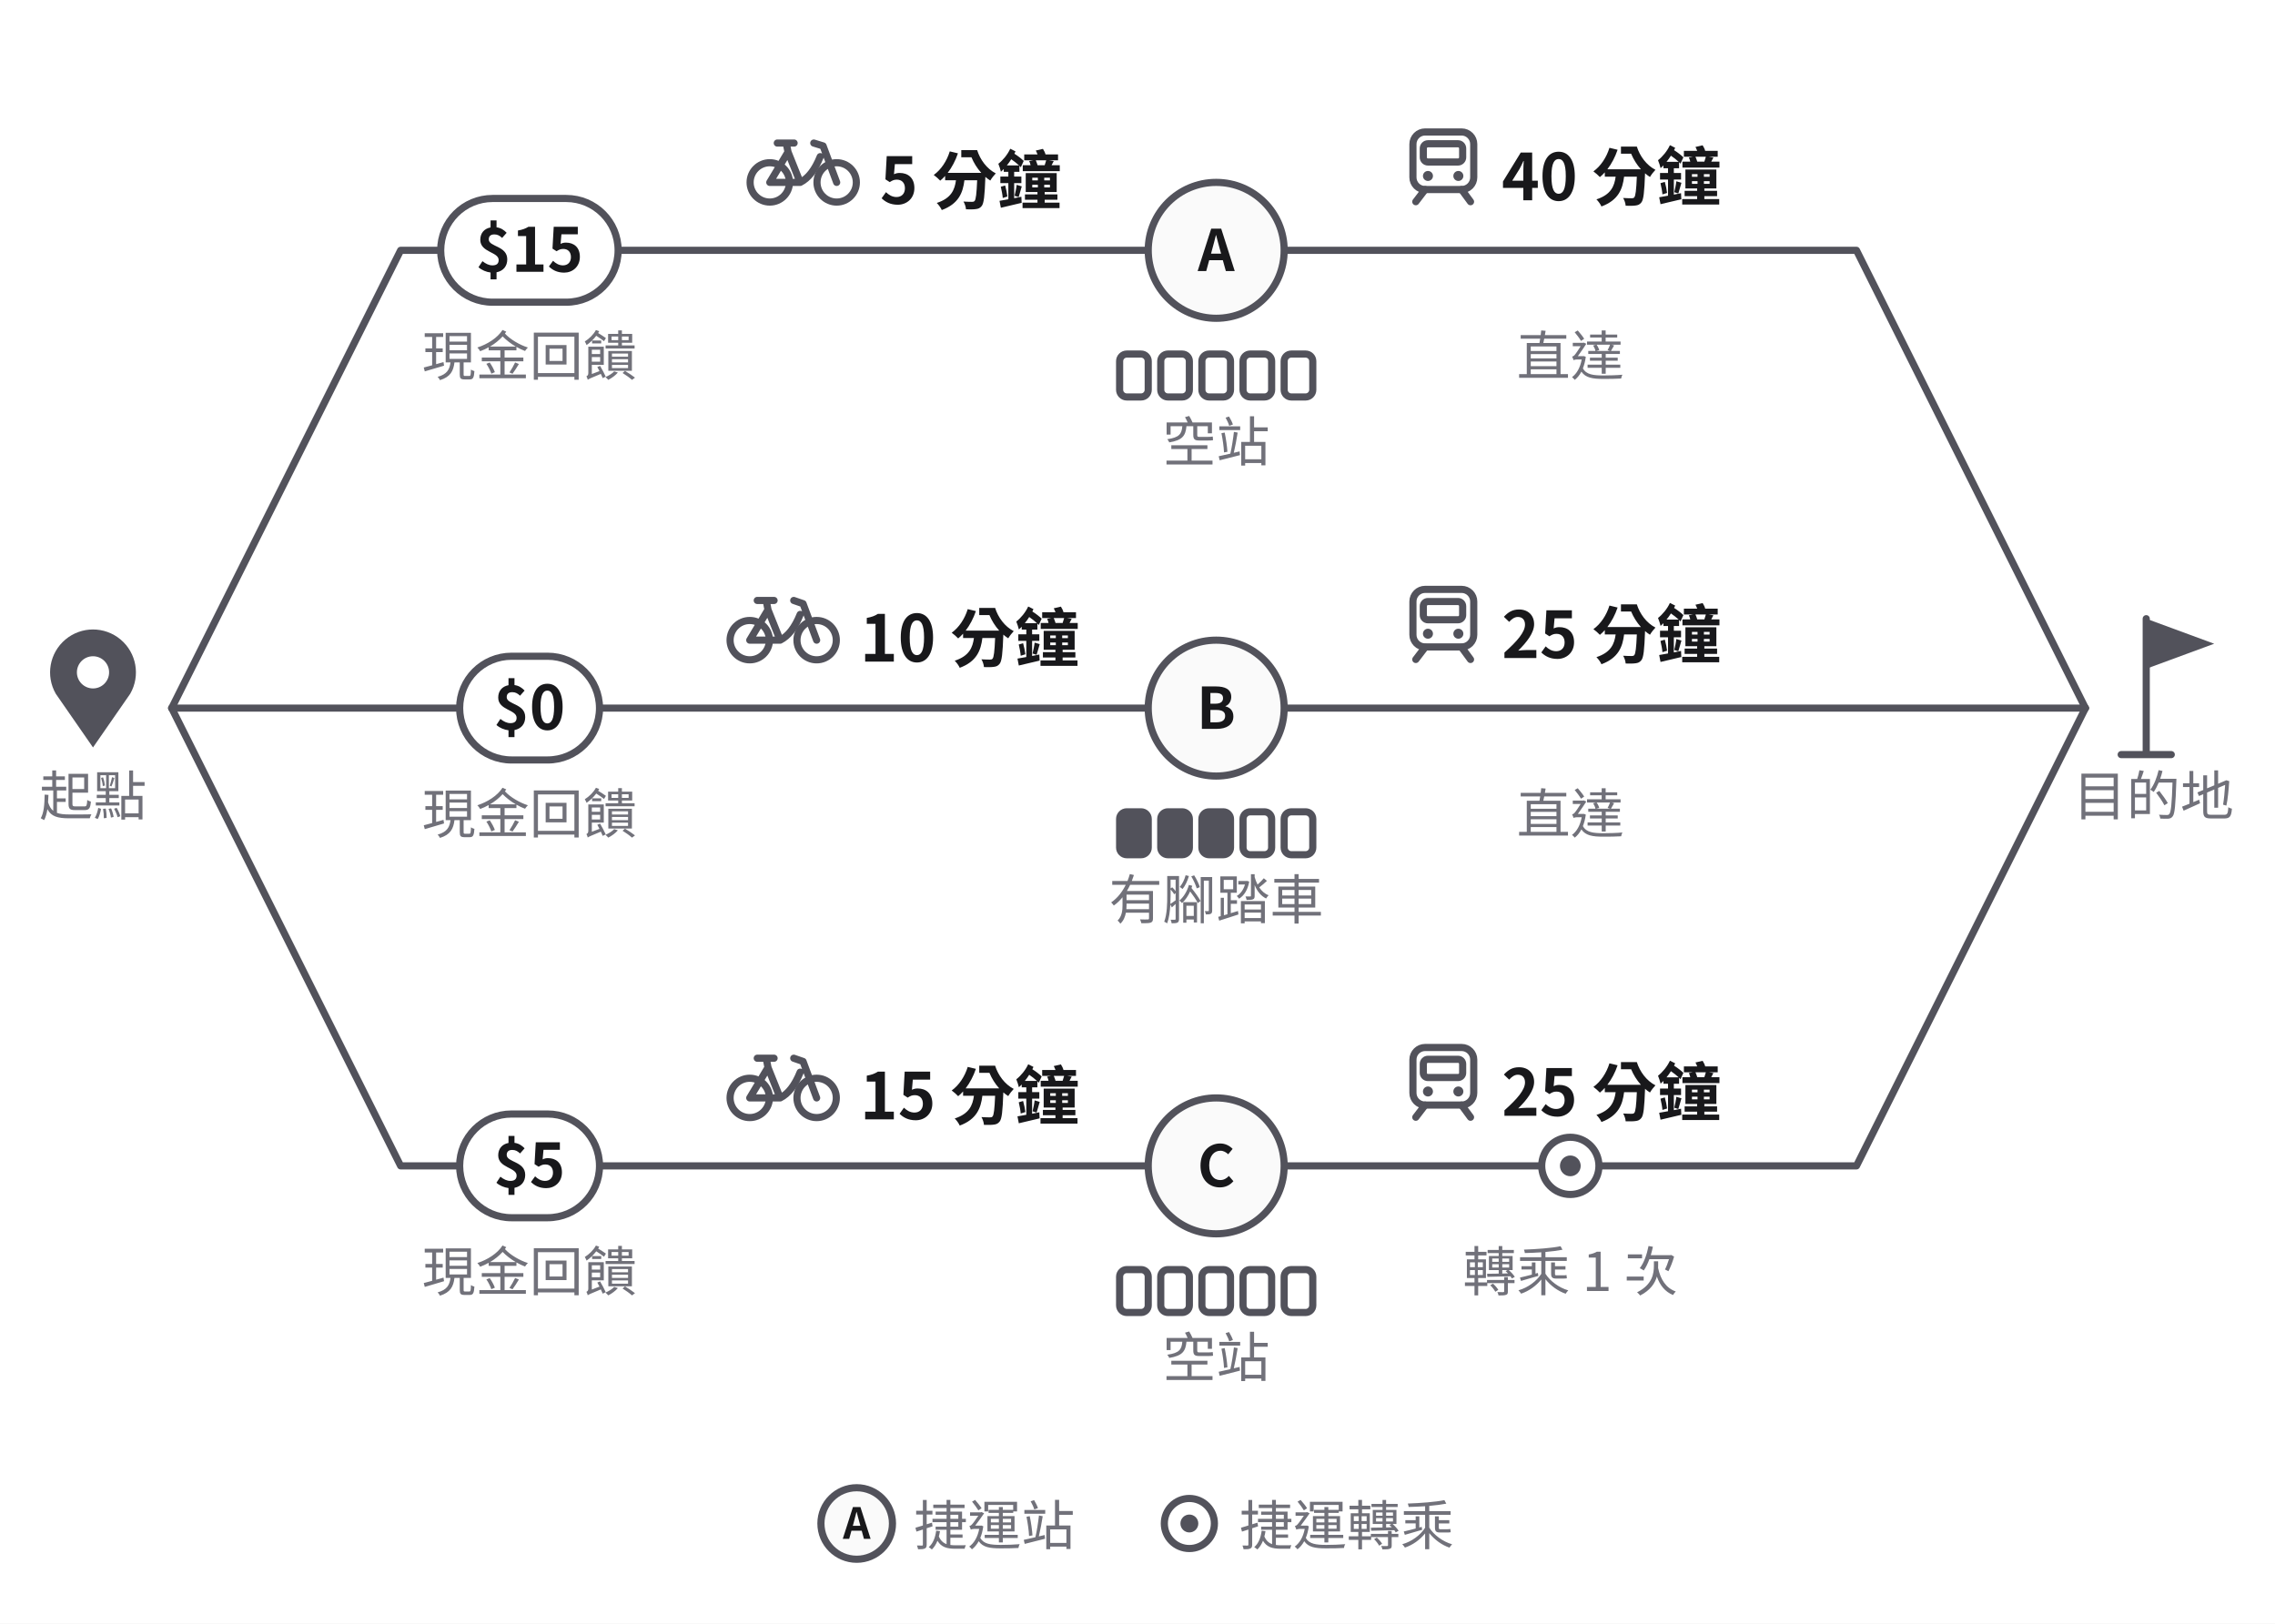
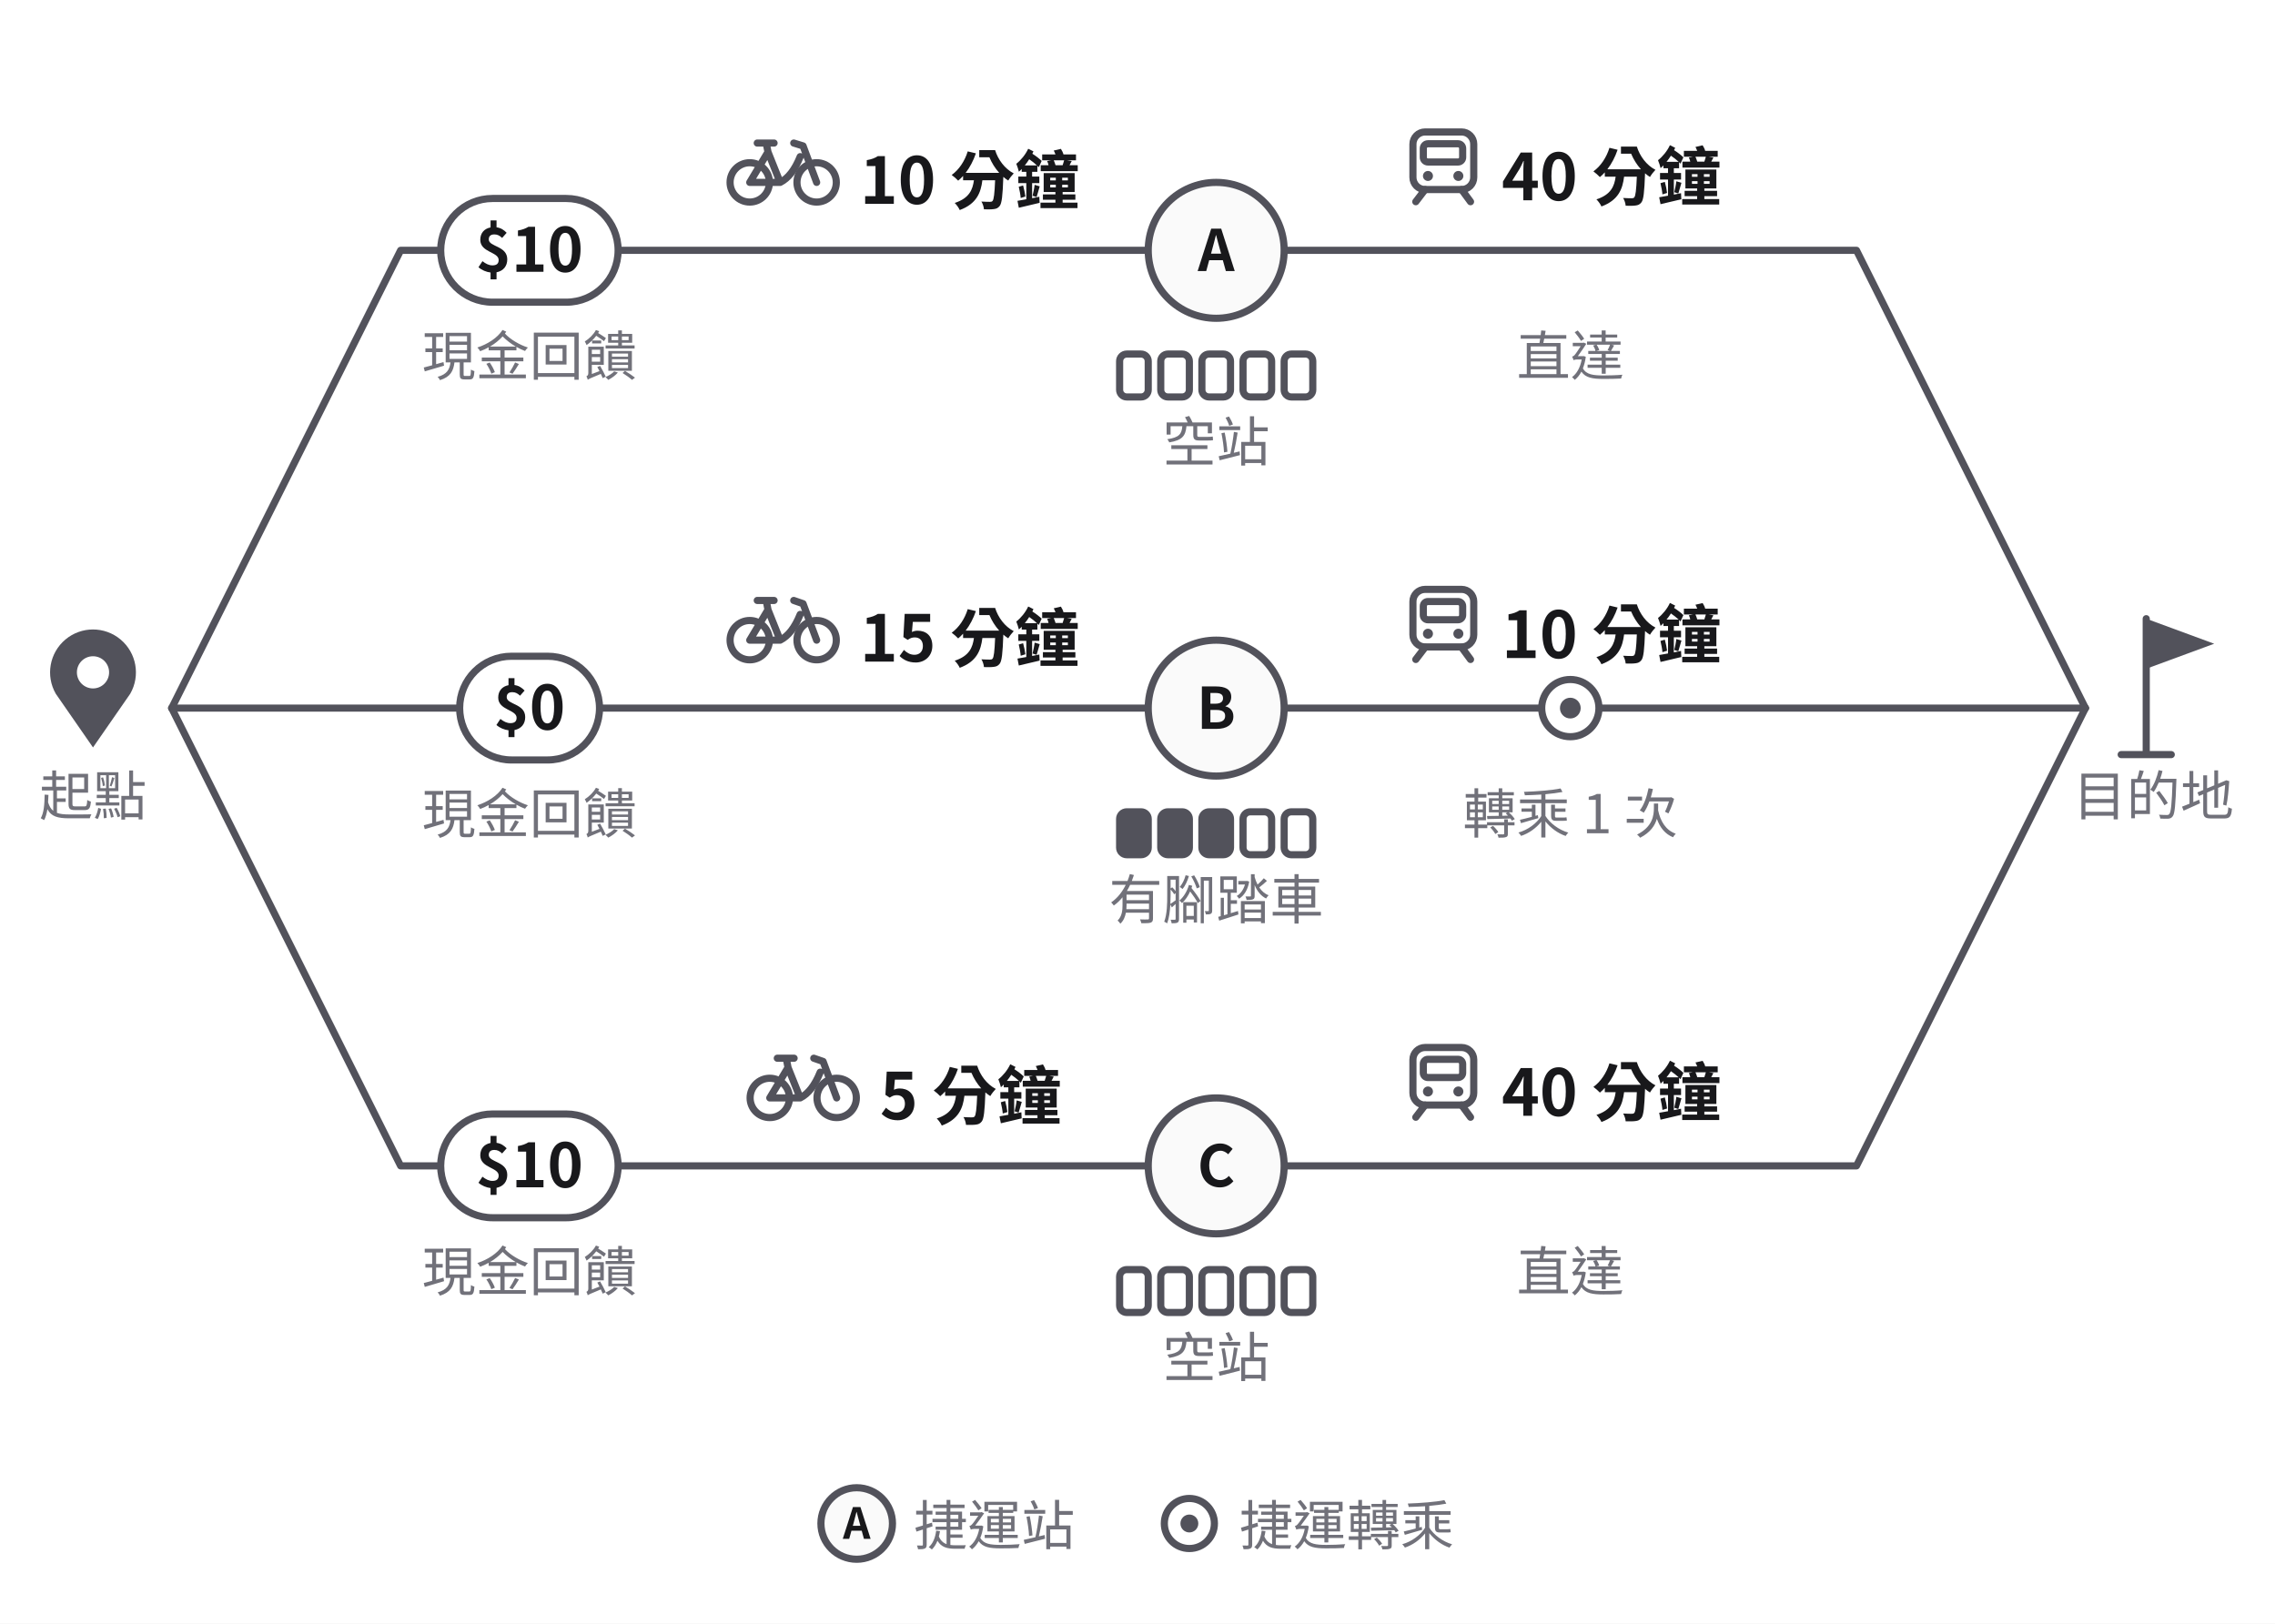
<svg xmlns="http://www.w3.org/2000/svg" viewBox="0 0 636 454" width="636" height="454" style="display:block;width:100%;max-width:480px;height:auto;margin:0 auto" role="img" aria-label="三條路線：騎腳踏車到捷運站，再搭捷運前往目的地">
  <style>.rs-bg{fill:#ffffff}.rs-tx{fill:#18181b}.rs-mu{fill:#71717a}.rs-ln{fill:none;stroke:#52525b}.rs-ink{fill:#52525b}.rs-paper{fill:#ffffff}.rs-box{fill:#ffffff;stroke:#52525b}.rs-band{fill:#fafafa;stroke:#52525b}.rs-slot{stroke:#52525b}</style>
  <rect width="636" height="454" class="rs-bg" />
  <g font-family="system-ui,-apple-system,'Segoe UI','Noto Sans TC','Noto Sans CJK TC','PingFang TC','Microsoft JhengHei',sans-serif">
    <g class="rs-ln" stroke-width="2" stroke-linejoin="round" stroke-linecap="round">
      <path d="M48.0,198.0 L112.0,70.0 L321.0,70.0" />
      <path d="M359.0,70.0 L519.0,70.0 L583.0,198.0" />
      <path d="M48.0,198.0 L112.0,198.0 L321.0,198.0" />
      <path d="M359.0,198.0 L519.0,198.0 L583.0,198.0" />
      <path d="M48.0,198.0 L112.0,326.0 L321.0,326.0" />
      <path d="M359.0,326.0 L519.0,326.0 L583.0,198.0" />
    </g>
    <rect x="123.2" y="55.5" width="49.6" height="29.0" rx="14.5" class="rs-box" stroke-width="2" />
-     <text x="148.0" y="76.0" font-size="17" font-weight="600" class="rs-tx" text-anchor="middle">$15</text>
+     <text x="148.0" y="76.0" font-size="17" font-weight="600" class="rs-tx" text-anchor="middle">$10</text>
    <text x="148.0" y="105.0" font-size="15" font-weight="500" class="rs-mu" text-anchor="middle">現金回饋</text>
    <g class="rs-ln" stroke-width="2" stroke-linecap="round" stroke-linejoin="round">
-       <circle cx="215.2" cy="51.0" r="5.5" />
-       <circle cx="233.9" cy="51.0" r="5.5" />
-       <path d="M215.2,51.0 L223.7,51.0 L220.3,42.5 Z M223.7,51.0 Q227.1,49.3 229.3,43.8 M230.1,40.8 L233.9,51.0 M220.3,42.5 L219.8,40.0 M217.3,40.0 L222.0,40.0 M230.1,40.8 L227.5,40.0" />
+       <circle cx="209.6" cy="51.0" r="5.5" />
+       <circle cx="228.3" cy="51.0" r="5.5" />
+       <path d="M209.6,51.0 L218.1,51.0 L214.7,42.5 Z M218.1,51.0 Q221.5,49.3 223.7,43.8 M224.5,40.8 L228.3,51.0 M214.7,42.5 L214.2,40.0 M211.7,40.0 L216.4,40.0 M224.5,40.8 L221.9,40.0" />
    </g>
-     <text x="246.0" y="57.0" font-size="18" font-weight="600" class="rs-tx" text-anchor="start">5 分鐘</text>
+     <text x="240.4" y="57.0" font-size="18" font-weight="600" class="rs-tx" text-anchor="start">10 分鐘</text>
    <g class="rs-ln" stroke-width="2" stroke-linecap="round" stroke-linejoin="round">
      <rect x="395.0" y="36.9" width="17.0" height="16.1" rx="3.4" />
      <rect x="397.9" y="40.2" width="11.0" height="5.1" rx="1.3" />
      <path d="M398.4,53.0 L395.8,56.4 M408.6,53.0 L411.1,56.4" />
    </g>
    <circle cx="399.2" cy="49.2" r="1.4" class="rs-ink" />
    <circle cx="407.7" cy="49.2" r="1.4" class="rs-ink" />
    <text x="419.8" y="56.0" font-size="18" font-weight="600" class="rs-tx" text-anchor="start">40 分鐘</text>
    <text x="439.0" y="105.0" font-size="15" font-weight="500" class="rs-mu" text-anchor="middle">直達</text>
    <circle cx="340.0" cy="70.0" r="19.0" class="rs-band" stroke-width="2" />
    <text x="340.0" y="75.8" font-size="16" font-weight="700" class="rs-tx" text-anchor="middle">A</text>
    <rect x="313.0" y="99.0" width="8.0" height="12.0" rx="2" class="rs-slot rs-paper" stroke-width="2" />
    <rect x="324.5" y="99.0" width="8.0" height="12.0" rx="2" class="rs-slot rs-paper" stroke-width="2" />
    <rect x="336.0" y="99.0" width="8.0" height="12.0" rx="2" class="rs-slot rs-paper" stroke-width="2" />
    <rect x="347.5" y="99.0" width="8.0" height="12.0" rx="2" class="rs-slot rs-paper" stroke-width="2" />
    <rect x="359.0" y="99.0" width="8.0" height="12.0" rx="2" class="rs-slot rs-paper" stroke-width="2" />
    <text x="340.0" y="129.0" font-size="15" font-weight="500" class="rs-mu" text-anchor="middle">空站</text>
    <rect x="128.5" y="183.5" width="39.1" height="29.0" rx="14.5" class="rs-box" stroke-width="2" />
    <text x="148.0" y="204.0" font-size="17" font-weight="600" class="rs-tx" text-anchor="middle">$0</text>
    <text x="148.0" y="233.0" font-size="15" font-weight="500" class="rs-mu" text-anchor="middle">現金回饋</text>
    <g class="rs-ln" stroke-width="2" stroke-linecap="round" stroke-linejoin="round">
      <circle cx="209.6" cy="179.0" r="5.5" />
      <circle cx="228.3" cy="179.0" r="5.5" />
      <path d="M209.6,179.0 L218.1,179.0 L214.7,170.5 Z M218.1,179.0 Q221.5,177.3 223.7,171.8 M224.5,168.8 L228.3,179.0 M214.7,170.5 L214.2,167.9 M211.7,167.9 L216.4,167.9 M224.5,168.8 L221.9,167.9" />
    </g>
-     <text x="240.4" y="185.0" font-size="18" font-weight="600" class="rs-tx" text-anchor="start">10 分鐘</text>
+     <text x="240.4" y="185.0" font-size="18" font-weight="600" class="rs-tx" text-anchor="start">15 分鐘</text>
    <g class="rs-ln" stroke-width="2" stroke-linecap="round" stroke-linejoin="round">
      <rect x="395.0" y="164.8" width="17.0" height="16.1" rx="3.4" />
      <rect x="397.9" y="168.2" width="11.0" height="5.1" rx="1.3" />
      <path d="M398.4,181.0 L395.8,184.4 M408.6,181.0 L411.1,184.4" />
    </g>
    <circle cx="399.2" cy="177.2" r="1.4" class="rs-ink" />
    <circle cx="407.7" cy="177.2" r="1.4" class="rs-ink" />
-     <text x="419.8" y="184.0" font-size="18" font-weight="600" class="rs-tx" text-anchor="start">25 分鐘</text>
-     <text x="439.0" y="233.0" font-size="15" font-weight="500" class="rs-mu" text-anchor="middle">直達</text>
+     <text x="419.8" y="184.0" font-size="18" font-weight="600" class="rs-tx" text-anchor="start">10 分鐘</text>
+     <circle cx="439.0" cy="198.0" r="8.0" class="rs-box" stroke-width="2" />
+     <circle cx="439.0" cy="198.0" r="2.9" class="rs-ink" />
+     <text x="439.0" y="233.0" font-size="15" font-weight="500" class="rs-mu" text-anchor="middle">轉乘 1 次</text>
    <circle cx="340.0" cy="198.0" r="19.0" class="rs-band" stroke-width="2" />
    <text x="340.0" y="203.8" font-size="16" font-weight="700" class="rs-tx" text-anchor="middle">B</text>
    <rect x="313.0" y="227.0" width="8.0" height="12.0" rx="2" class="rs-slot rs-ink" stroke-width="2" />
    <rect x="324.5" y="227.0" width="8.0" height="12.0" rx="2" class="rs-slot rs-ink" stroke-width="2" />
    <rect x="336.0" y="227.0" width="8.0" height="12.0" rx="2" class="rs-slot rs-ink" stroke-width="2" />
    <rect x="347.5" y="227.0" width="8.0" height="12.0" rx="2" class="rs-slot rs-paper" stroke-width="2" />
    <rect x="359.0" y="227.0" width="8.0" height="12.0" rx="2" class="rs-slot rs-paper" stroke-width="2" />
    <text x="340.0" y="257.0" font-size="15" font-weight="500" class="rs-mu" text-anchor="middle">有腳踏車</text>
-     <rect x="128.5" y="311.5" width="39.1" height="29.0" rx="14.5" class="rs-box" stroke-width="2" />
-     <text x="148.0" y="332.0" font-size="17" font-weight="600" class="rs-tx" text-anchor="middle">$5</text>
+     <rect x="123.2" y="311.5" width="49.6" height="29.0" rx="14.5" class="rs-box" stroke-width="2" />
+     <text x="148.0" y="332.0" font-size="17" font-weight="600" class="rs-tx" text-anchor="middle">$10</text>
    <text x="148.0" y="361.0" font-size="15" font-weight="500" class="rs-mu" text-anchor="middle">現金回饋</text>
    <g class="rs-ln" stroke-width="2" stroke-linecap="round" stroke-linejoin="round">
-       <circle cx="209.6" cy="307.0" r="5.5" />
-       <circle cx="228.3" cy="307.0" r="5.5" />
-       <path d="M209.6,307.0 L218.1,307.0 L214.7,298.5 Z M218.1,307.0 Q221.5,305.3 223.7,299.8 M224.5,296.8 L228.3,307.0 M214.7,298.5 L214.2,295.9 M211.7,295.9 L216.4,295.9 M224.5,296.8 L221.9,295.9" />
+       <circle cx="215.2" cy="307.0" r="5.5" />
+       <circle cx="233.9" cy="307.0" r="5.5" />
+       <path d="M215.2,307.0 L223.7,307.0 L220.3,298.5 Z M223.7,307.0 Q227.1,305.3 229.3,299.8 M230.1,296.8 L233.9,307.0 M220.3,298.5 L219.8,295.9 M217.3,295.9 L222.0,295.9 M230.1,296.8 L227.5,295.9" />
    </g>
-     <text x="240.4" y="313.0" font-size="18" font-weight="600" class="rs-tx" text-anchor="start">15 分鐘</text>
+     <text x="246.0" y="313.0" font-size="18" font-weight="600" class="rs-tx" text-anchor="start">5 分鐘</text>
    <g class="rs-ln" stroke-width="2" stroke-linecap="round" stroke-linejoin="round">
      <rect x="395.0" y="292.9" width="17.0" height="16.1" rx="3.4" />
      <rect x="397.9" y="296.2" width="11.0" height="5.1" rx="1.3" />
      <path d="M398.4,309.0 L395.8,312.4 M408.6,309.0 L411.1,312.4" />
    </g>
    <circle cx="399.2" cy="305.2" r="1.4" class="rs-ink" />
    <circle cx="407.7" cy="305.2" r="1.4" class="rs-ink" />
-     <text x="419.8" y="312.0" font-size="18" font-weight="600" class="rs-tx" text-anchor="start">25 分鐘</text>
-     <circle cx="439.0" cy="326.0" r="8.0" class="rs-box" stroke-width="2" />
-     <circle cx="439.0" cy="326.0" r="2.9" class="rs-ink" />
-     <text x="439.0" y="361.0" font-size="15" font-weight="500" class="rs-mu" text-anchor="middle">轉乘 1 次</text>
+     <text x="419.8" y="312.0" font-size="18" font-weight="600" class="rs-tx" text-anchor="start">40 分鐘</text>
+     <text x="439.0" y="361.0" font-size="15" font-weight="500" class="rs-mu" text-anchor="middle">直達</text>
    <circle cx="340.0" cy="326.0" r="19.0" class="rs-band" stroke-width="2" />
    <text x="340.0" y="331.8" font-size="16" font-weight="700" class="rs-tx" text-anchor="middle">C</text>
    <rect x="313.0" y="355.0" width="8.0" height="12.0" rx="2" class="rs-slot rs-paper" stroke-width="2" />
    <rect x="324.5" y="355.0" width="8.0" height="12.0" rx="2" class="rs-slot rs-paper" stroke-width="2" />
    <rect x="336.0" y="355.0" width="8.0" height="12.0" rx="2" class="rs-slot rs-paper" stroke-width="2" />
    <rect x="347.5" y="355.0" width="8.0" height="12.0" rx="2" class="rs-slot rs-paper" stroke-width="2" />
    <rect x="359.0" y="355.0" width="8.0" height="12.0" rx="2" class="rs-slot rs-paper" stroke-width="2" />
    <text x="340.0" y="385.0" font-size="15" font-weight="500" class="rs-mu" text-anchor="middle">空站</text>
    <path d="M26.0,209.0 L15.6,194.0 A12 12 0 1 1 36.4,194.0 Z" class="rs-ink" />
    <circle cx="26.0" cy="188.0" r="4.5" class="rs-paper" />
    <text x="26.0" y="228.0" font-size="15" font-weight="500" class="rs-mu" text-anchor="middle">起點</text>
    <g class="rs-ln" stroke-width="2" stroke-linecap="round">
      <path d="M600.0,211.0 L600.0,173.0 M593.0,211.0 L607.0,211.0" />
    </g>
    <path d="M600.0,173.0 L619.0,180.0 L600.0,187.0 Z" class="rs-ink" />
    <text x="602.0" y="228.0" font-size="15" font-weight="500" class="rs-mu" text-anchor="middle">目的地</text>
    <circle cx="239.5" cy="426.0" r="10" class="rs-band" stroke-width="2" />
    <text x="239.5" y="430.3" font-size="12" font-weight="700" class="rs-tx" text-anchor="middle">A</text>
    <text x="255.5" y="432.0" font-size="15" font-weight="500" class="rs-mu" text-anchor="start">捷運站</text>
    <circle cx="332.5" cy="426.0" r="7.0" class="rs-box" stroke-width="2" />
    <circle cx="332.5" cy="426.0" r="2.5" class="rs-ink" />
    <text x="346.5" y="432.0" font-size="15" font-weight="500" class="rs-mu" text-anchor="start">捷運轉乘</text>
  </g>
</svg>
